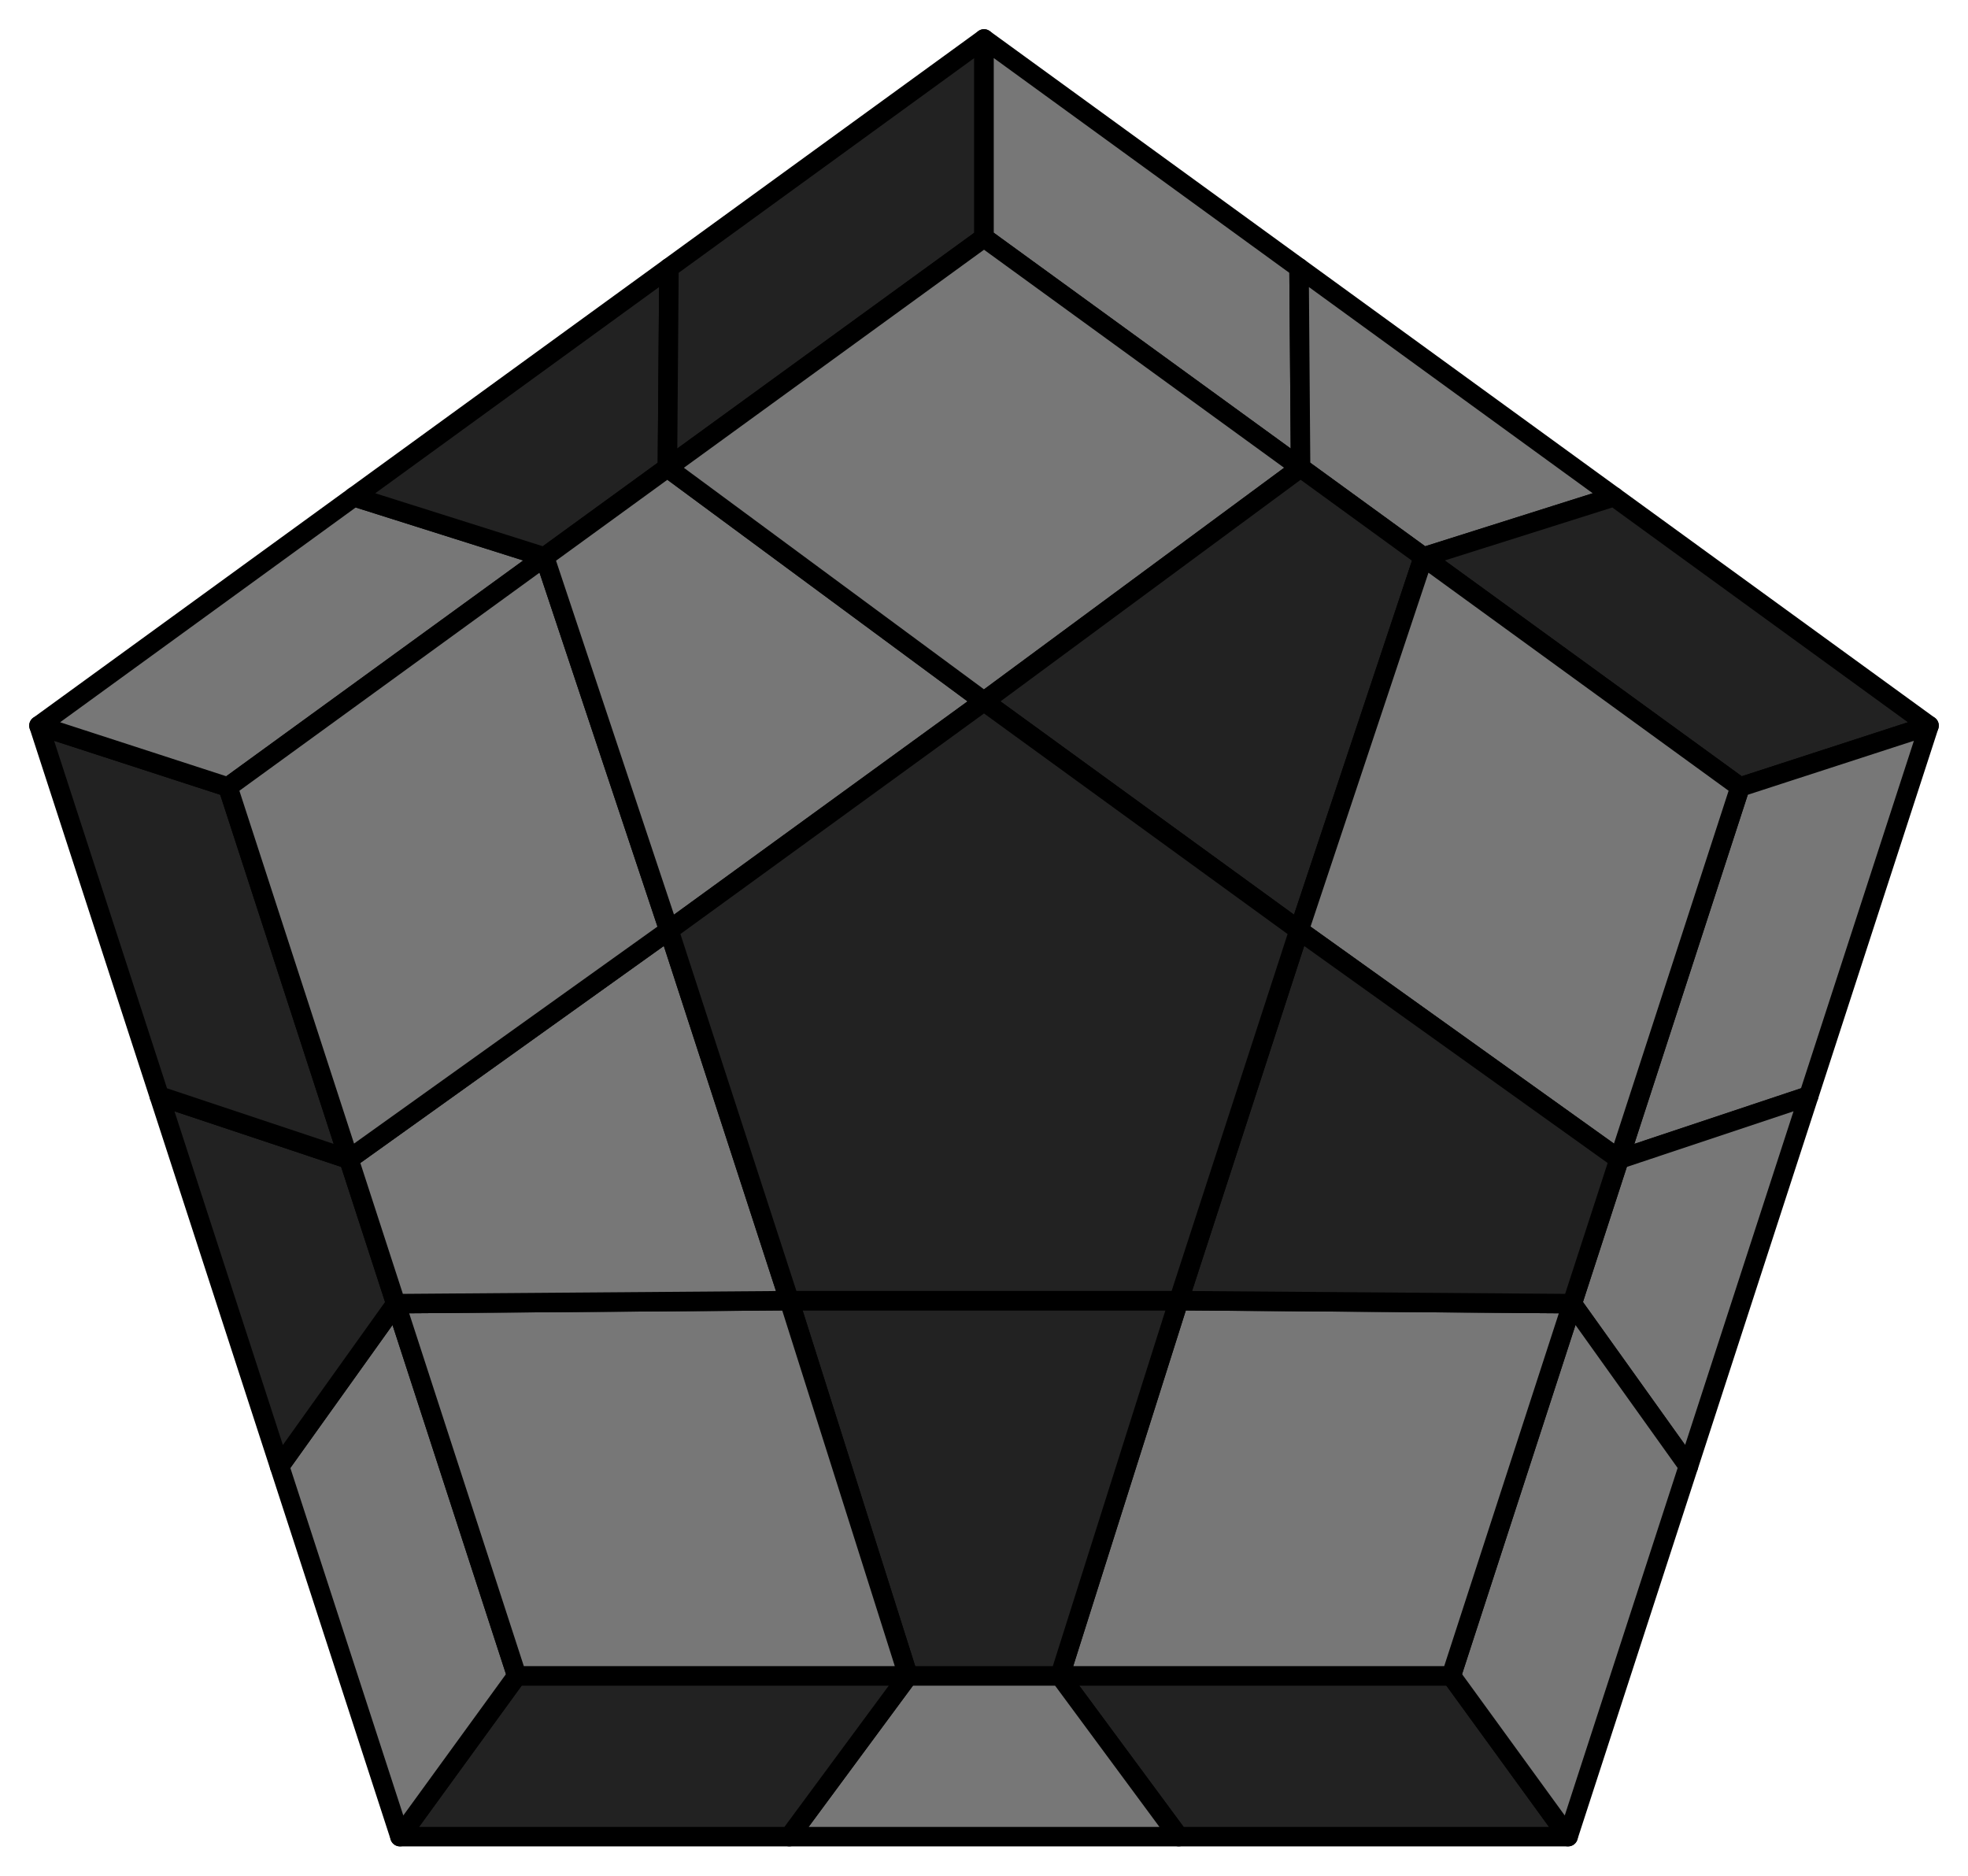
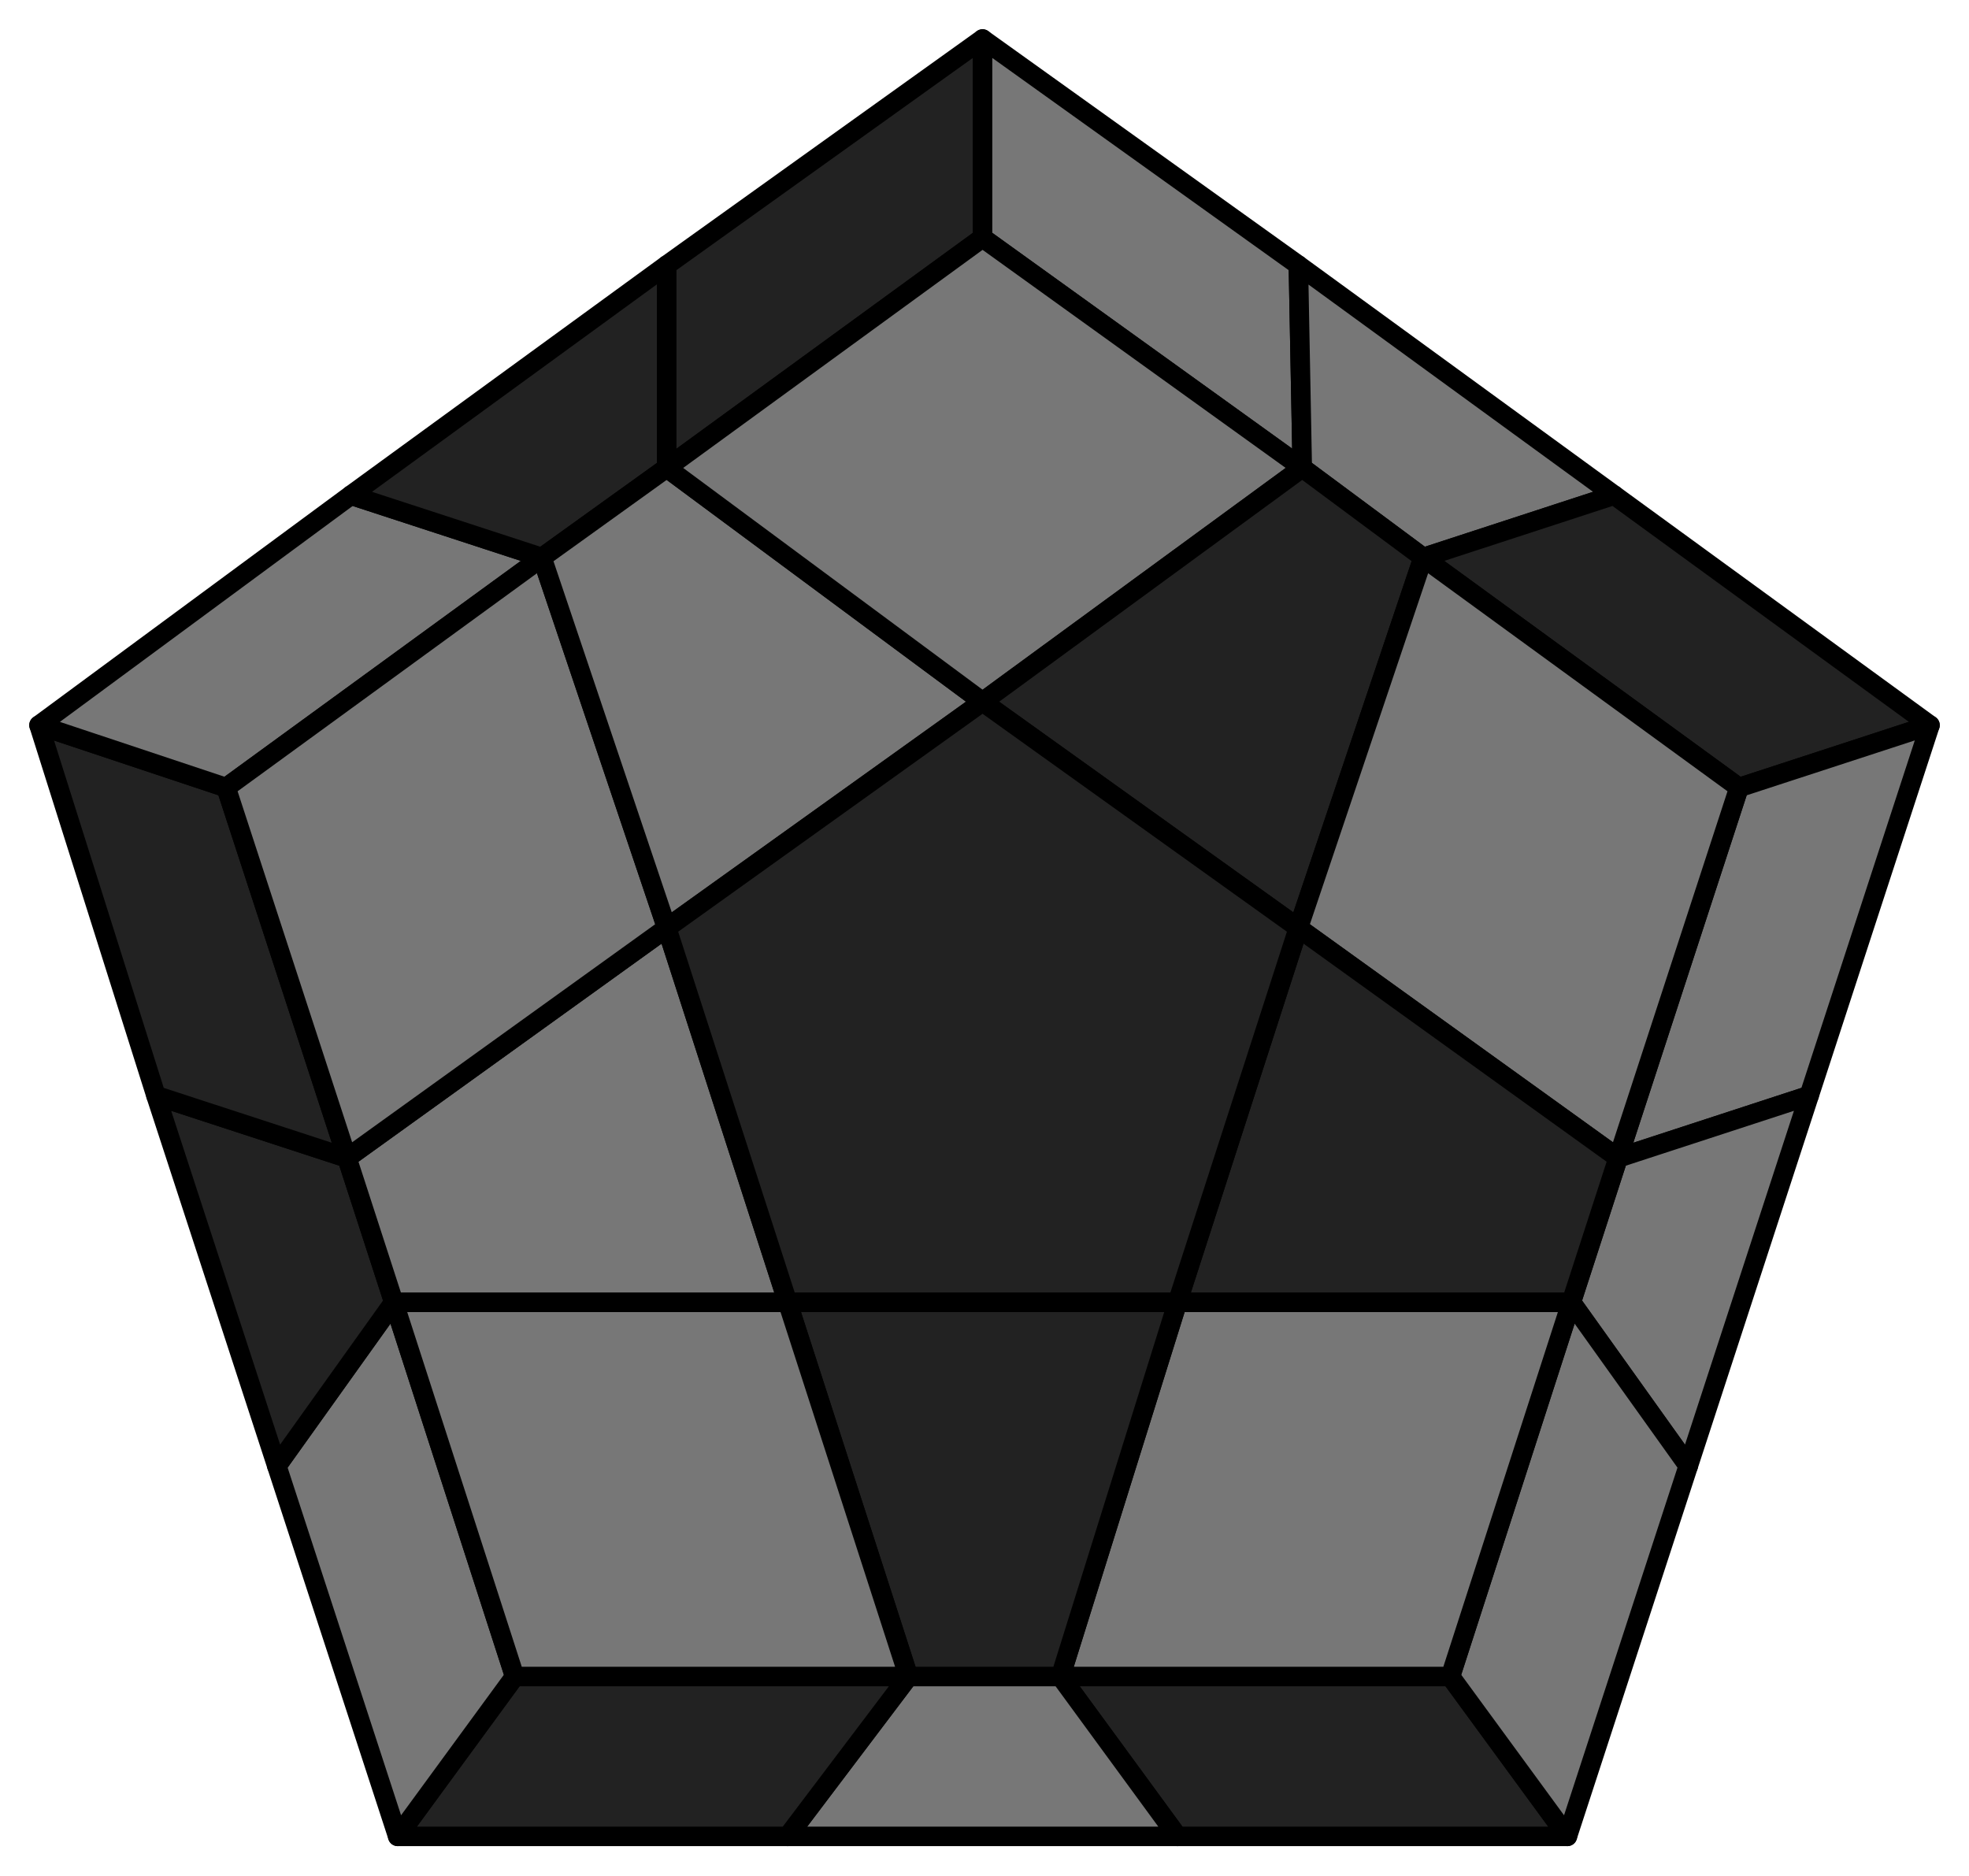
- <svg xmlns="http://www.w3.org/2000/svg" width="50.541" height="48.165">
-   <polygon stroke="black" stroke-width="0.5" points="40.271 47.165 30.271 47.165 27.221 43.036 37.271 43.036" stroke-linejoin="round" fill="#222" />
-   <polygon stroke="black" stroke-width="0.5" points="30.271 47.165 20.271 47.165 23.321 43.036 27.221 43.036" stroke-linejoin="round" fill="#777" />
-   <polygon stroke="black" stroke-width="0.5" points="20.271 47.165 10.271 47.165 13.271 43.036 23.321 43.036" stroke-linejoin="round" fill="#222" />
-   <polygon stroke="black" stroke-width="0.5" points="10.271 47.165 7.18 37.655 10.165 33.478 13.271 43.036" stroke-linejoin="round" fill="#777" />
-   <polygon stroke="black" stroke-width="0.5" points="7.18 37.655 4.09 28.144 8.96 29.769 10.165 33.478" stroke-linejoin="round" fill="#222" />
-   <polygon stroke="black" stroke-width="0.5" points="4.09 28.144 1.0 18.634 5.854 20.211 8.96 29.769" stroke-linejoin="round" fill="#222" />
-   <polygon stroke="black" stroke-width="0.5" points="1.0 18.634 9.09 12.756 13.985 14.304 5.854 20.211" stroke-linejoin="round" fill="#777" />
-   <polygon stroke="black" stroke-width="0.5" points="9.09 12.756 17.18 6.878 17.14 12.011 13.985 14.304" stroke-linejoin="round" fill="#222" />
-   <polygon stroke="black" stroke-width="0.5" points="17.18 6.878 25.271 1.0 25.271 6.104 17.14 12.011" stroke-linejoin="round" fill="#222" />
-   <polygon stroke="black" stroke-width="0.5" points="25.271 1.0 33.361 6.878 33.401 12.011 25.271 6.104" stroke-linejoin="round" fill="#777" />
-   <polygon stroke="black" stroke-width="0.5" points="33.361 6.878 41.451 12.756 36.556 14.304 33.401 12.011" stroke-linejoin="round" fill="#777" />
-   <polygon stroke="black" stroke-width="0.5" points="41.451 12.756 49.541 18.634 44.687 20.211 36.556 14.304" stroke-linejoin="round" fill="#222" />
-   <polygon stroke="black" stroke-width="0.5" points="49.541 18.634 46.451 28.144 41.581 29.769 44.687 20.211" stroke-linejoin="round" fill="#777" />
-   <polygon stroke="black" stroke-width="0.5" points="46.451 28.144 43.361 37.655 40.376 33.478 41.581 29.769" stroke-linejoin="round" fill="#777" />
-   <polygon stroke="black" stroke-width="0.5" points="43.361 37.655 40.271 47.165 37.271 43.036 40.376 33.478" stroke-linejoin="round" fill="#777" />
-   <polygon stroke="black" stroke-width="0.5" points="37.271 43.036 27.221 43.036 30.271 33.401 40.376 33.478" stroke-linejoin="round" fill="#777" />
-   <polygon stroke="black" stroke-width="0.5" points="27.221 43.036 23.321 43.036 20.271 33.401 30.271 33.401" stroke-linejoin="round" fill="#222" />
-   <polygon stroke="black" stroke-width="0.5" points="13.271 43.036 10.165 33.478 20.271 33.401 23.321 43.036" stroke-linejoin="round" fill="#777" />
-   <polygon stroke="black" stroke-width="0.5" points="10.165 33.478 8.96 29.769 17.18 23.891 20.271 33.401" stroke-linejoin="round" fill="#777" />
-   <polygon stroke="black" stroke-width="0.5" points="5.854 20.211 13.985 14.304 17.18 23.891 8.96 29.769" stroke-linejoin="round" fill="#777" />
-   <polygon stroke="black" stroke-width="0.5" points="13.985 14.304 17.14 12.011 25.271 18.013 17.18 23.891" stroke-linejoin="round" fill="#777" />
-   <polygon stroke="black" stroke-width="0.5" points="25.271 6.104 33.401 12.011 25.271 18.013 17.14 12.011" stroke-linejoin="round" fill="#777" />
-   <polygon stroke="black" stroke-width="0.5" points="33.401 12.011 36.556 14.304 33.361 23.891 25.271 18.013" stroke-linejoin="round" fill="#222" />
-   <polygon stroke="black" stroke-width="0.5" points="44.687 20.211 41.581 29.769 33.361 23.891 36.556 14.304" stroke-linejoin="round" fill="#777" />
-   <polygon stroke="black" stroke-width="0.5" points="41.581 29.769 40.376 33.478 30.271 33.401 33.361 23.891" stroke-linejoin="round" fill="#222" />
-   <polygon stroke="black" stroke-width="0.5" points="30.271 33.401 20.271 33.401 17.18 23.891 25.271 18.013 33.361 23.891" stroke-linejoin="round" fill="#222" />
+ <svg xmlns="http://www.w3.org/2000/svg" id="176" width="505" height="481">
+   <style>
+ polygon { stroke: black; stroke-width: 5px; stroke-linejoin: round;}
+ .light {fill: #777;}
+ .dark {fill: #222;}
+ </style>
+   <polygon class="dark" points="402 471 302 471 272 430 372 430" />
+   <polygon class="light" points="302 471 202 471 233 430 272 430" />
+   <polygon class="dark" points="202 471 102 471 132 430 233 430" />
+   <polygon class="light" points="102 471 71 376 101 334 132 430" />
+   <polygon class="dark" points="71 376 40 281 89 297 101 334" />
+   <polygon class="dark" points="40 281 10 186 58 202 89 297" />
+   <polygon class="light" points="10 186 90 127 139 143 58 202" />
+   <polygon class="dark" points="90 127 171 68 171 120 139 143" />
+   <polygon class="dark" points="171 68 252 10 252 61 171 120" />
+   <polygon class="light" points="252 10 333 68 334 120 252 61" />
+   <polygon class="light" points="333 68 414 127 365 143 334 120" />
+   <polygon class="dark" points="414 127 495 186 446 202 365 143" />
+   <polygon class="light" points="495 186 464 281 415 297 446 202" />
+   <polygon class="light" points="464 281 433 376 403 334 415 297" />
+   <polygon class="light" points="433 376 402 471 372 430 403 334" />
+   <polygon class="light" points="372 430 272 430 302 334 403 334" />
+   <polygon class="dark" points="272 430 233 430 202 334 302 334" />
+   <polygon class="light" points="132 430 101 334 202 334 233 430" />
+   <polygon class="light" points="101 334 89 297 171 238 202 334" />
+   <polygon class="light" points="58 202 139 143 171 238 89 297" />
+   <polygon class="light" points="139 143 171 120 252 180 171 238" />
+   <polygon class="light" points="252 61 334 120 252 180 171 120" />
+   <polygon class="dark" points="334 120 365 143 333 238 252 180" />
+   <polygon class="light" points="446 202 415 297 333 238 365 143" />
+   <polygon class="dark" points="415 297 403 334 302 334 333 238" />
+   <polygon class="dark" points="302 334 202 334 171 238 252 180 333 238" />
</svg>
